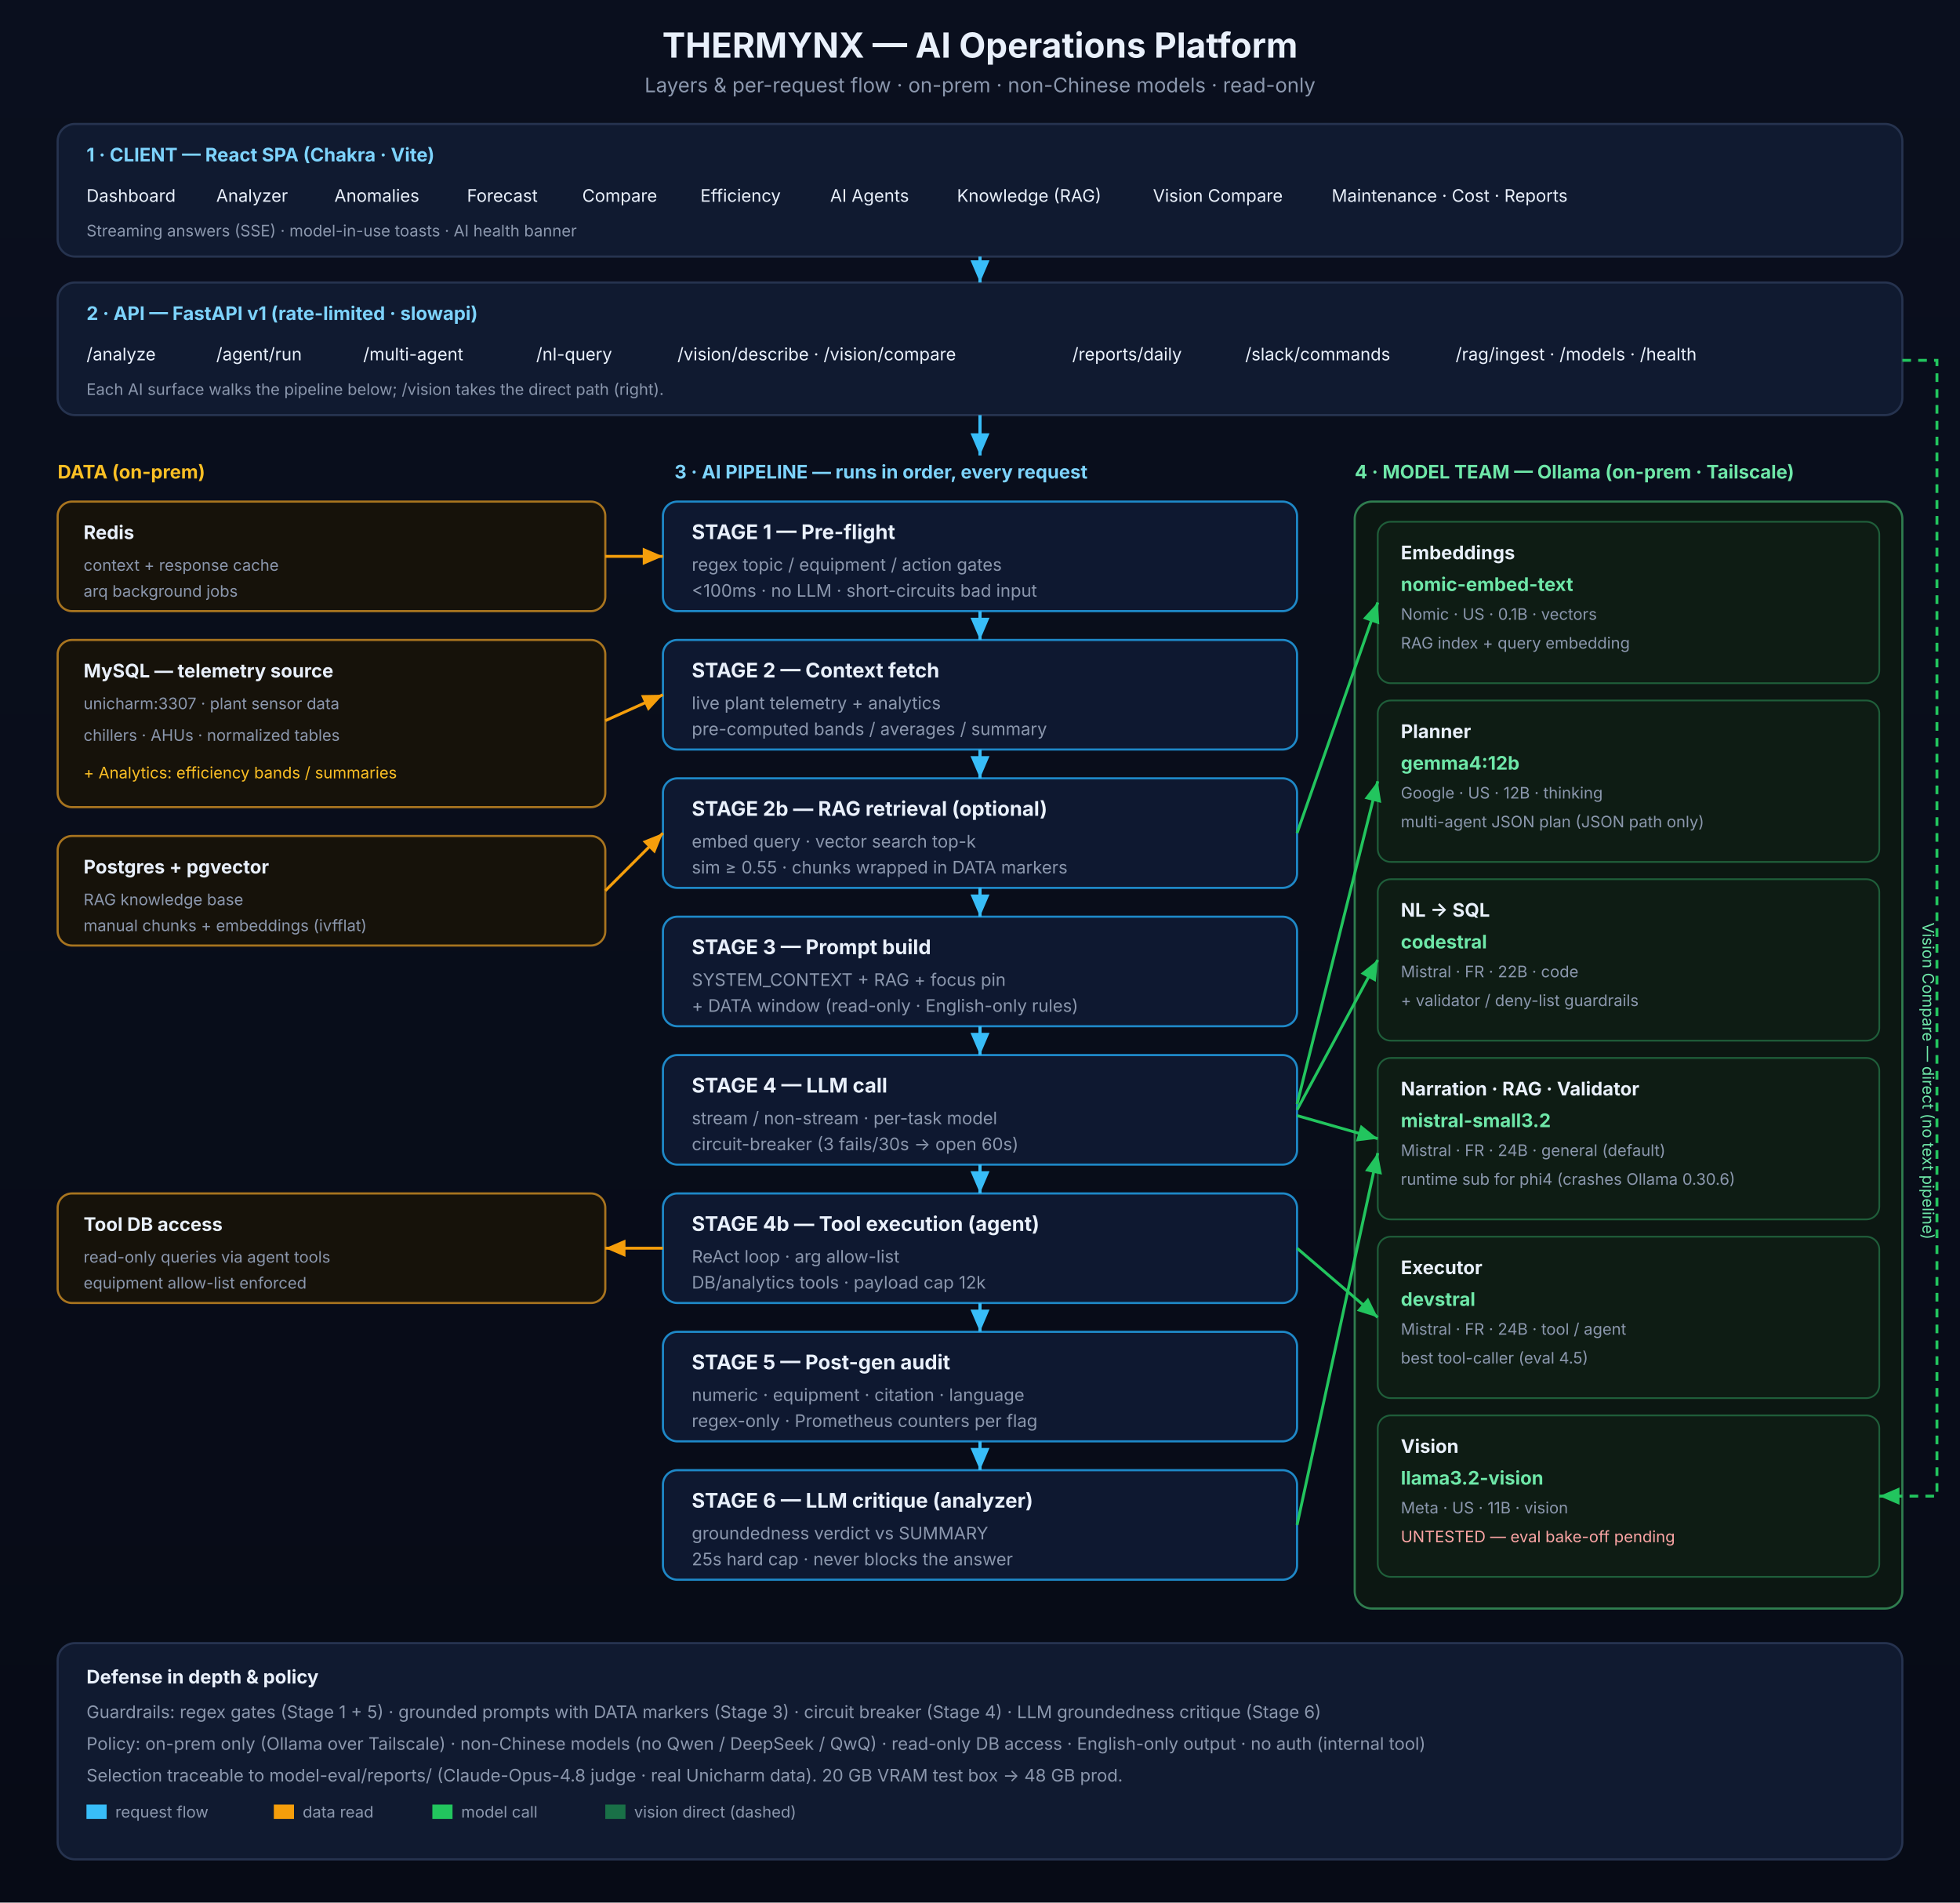
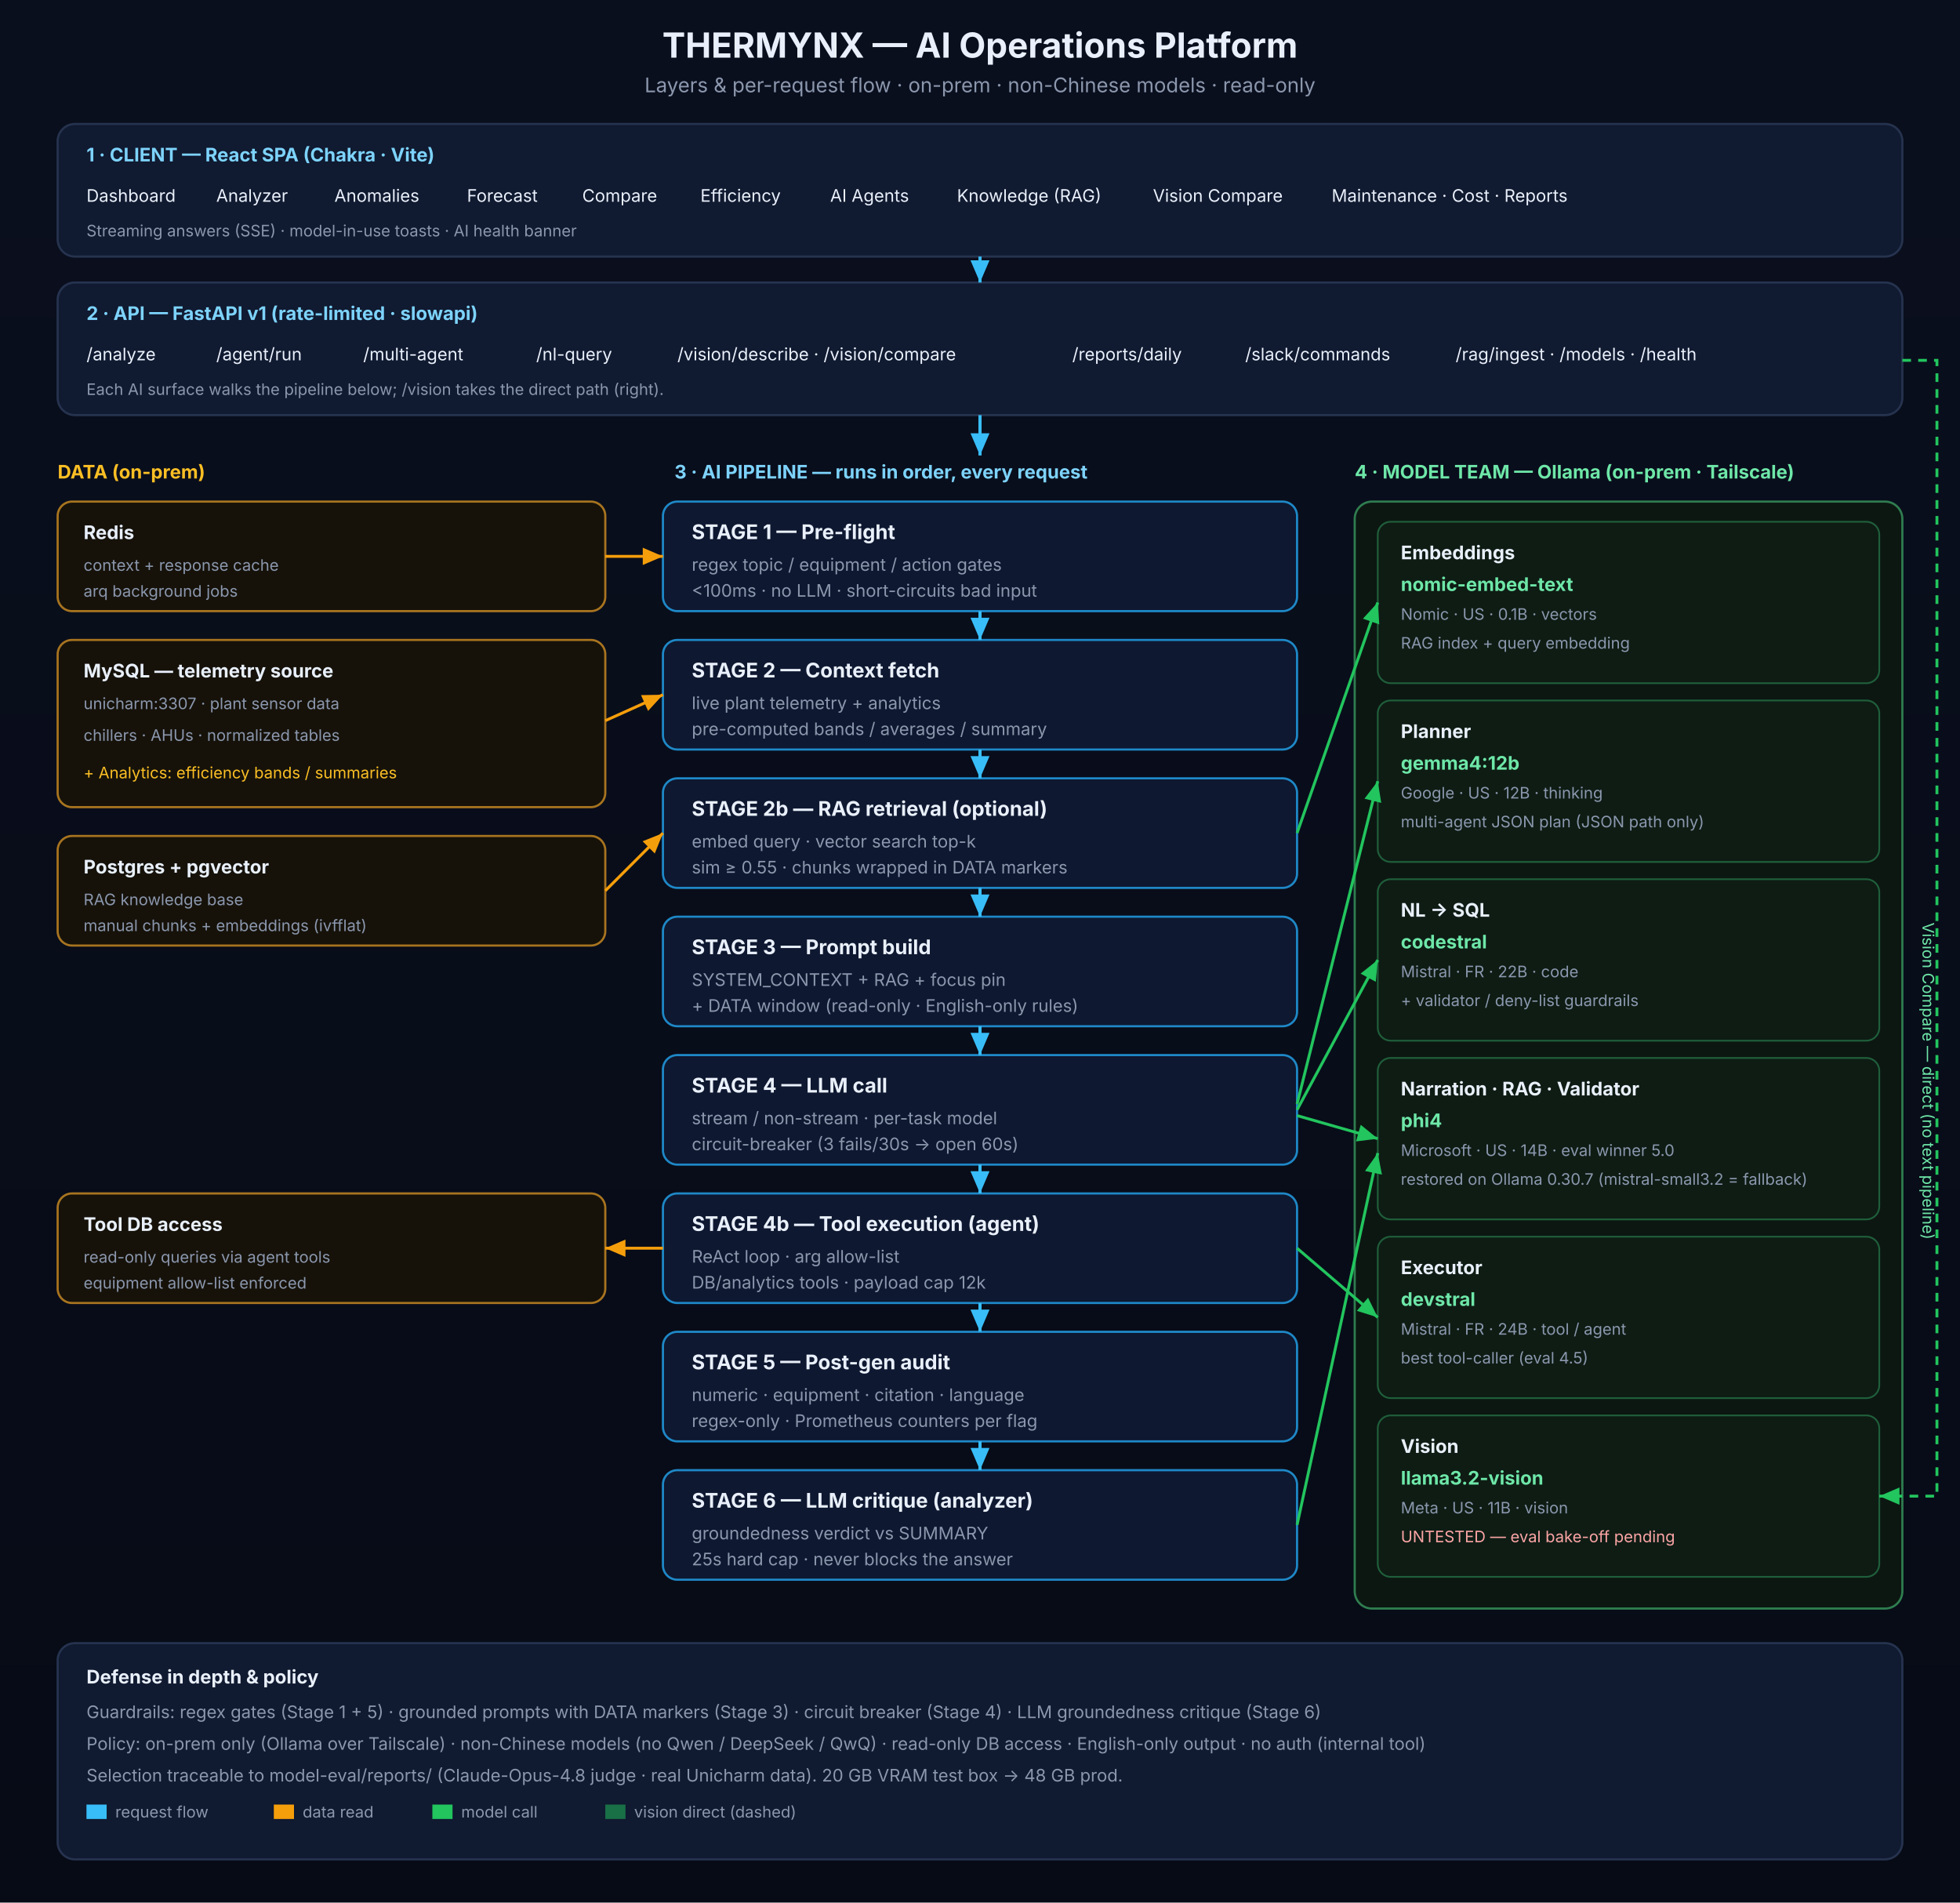
<svg xmlns="http://www.w3.org/2000/svg" width="1360" height="1320" viewBox="0 0 1360 1320" font-family="Segoe UI, Inter, Helvetica, Arial, sans-serif">
  <defs>
    <linearGradient id="bg" x1="0" y1="0" x2="0" y2="1">
      <stop offset="0" stop-color="#0a0f1e" />
      <stop offset="1" stop-color="#070b16" />
    </linearGradient>
    <marker id="aSky" markerWidth="9" markerHeight="9" refX="7" refY="3" orient="auto">
      <path d="M0,0 L7,3 L0,6 Z" fill="#38bdf8" />
    </marker>
    <marker id="aAmber" markerWidth="9" markerHeight="9" refX="7" refY="3" orient="auto">
      <path d="M0,0 L7,3 L0,6 Z" fill="#f59e0b" />
    </marker>
    <marker id="aGreen" markerWidth="9" markerHeight="9" refX="7" refY="3" orient="auto">
      <path d="M0,0 L7,3 L0,6 Z" fill="#22c55e" />
    </marker>
    <style>
      .band   { fill:#101a30; stroke:#26334f; stroke-width:1.5; }
      .stage  { fill:#0e1830; stroke:#1e88c7; stroke-width:1.5; }
      .data   { fill:#16120a; stroke:#a8741f; stroke-width:1.5; }
      .modelP { fill:#0c1712; stroke:#2f7d4f; stroke-width:1.5; }
      .row    { fill:#0e1c14; stroke:#1f5e3a; stroke-width:1.2; }
      .ttl    { fill:#e9f0fb; font-weight:700; }
      .sub    { fill:#8b97ad; }
      .muted  { fill:#8b97ad; }
      .white  { fill:#e9f0fb; }
      .sky    { fill:#7dd3fc; }
      .amber  { fill:#fbbf24; }
      .green  { fill:#6ee7a8; }
      .red    { fill:#fca5a5; }
      .flow   { stroke:#38bdf8; stroke-width:2.2; fill:none; }
      .dflow  { stroke:#f59e0b; stroke-width:2; fill:none; }
      .mflow  { stroke:#22c55e; stroke-width:2; fill:none; }
      .vflow  { stroke:#22c55e; stroke-width:2; fill:none; stroke-dasharray:6 5; }
    </style>
  </defs>
  <rect width="1360" height="1320" fill="url(#bg)" />
  <text x="680" y="40" text-anchor="middle" font-size="24" class="ttl">THERMYNX — AI Operations Platform</text>
  <text x="680" y="64" text-anchor="middle" font-size="14" class="muted">Layers &amp; per-request flow · on-prem · non-Chinese models · read-only</text>
  <rect class="band" x="40" y="86" width="1280" height="92" rx="12" />
  <text x="60" y="112" font-size="13" class="sky" font-weight="700">1 · CLIENT — React SPA (Chakra · Vite)</text>
  <g font-size="12" class="white">
    <text x="60" y="140">Dashboard</text>
    <text x="150" y="140">Analyzer</text>
    <text x="232" y="140">Anomalies</text>
    <text x="324" y="140">Forecast</text>
    <text x="404" y="140">Compare</text>
    <text x="486" y="140">Efficiency</text>
    <text x="576" y="140">AI Agents</text>
    <text x="664" y="140">Knowledge (RAG)</text>
    <text x="800" y="140">Vision Compare</text>
    <text x="924" y="140">Maintenance · Cost · Reports</text>
  </g>
  <text x="60" y="164" font-size="11" class="muted">Streaming answers (SSE) · model-in-use toasts · AI health banner</text>
  <rect class="band" x="40" y="196" width="1280" height="92" rx="12" />
  <text x="60" y="222" font-size="13" class="sky" font-weight="700">2 · API — FastAPI v1  (rate-limited · slowapi)</text>
  <g font-size="12" class="white">
    <text x="60" y="250">/analyze</text>
    <text x="150" y="250">/agent/run</text>
    <text x="252" y="250">/multi-agent</text>
    <text x="372" y="250">/nl-query</text>
    <text x="470" y="250">/vision/describe · /vision/compare</text>
    <text x="744" y="250">/reports/daily</text>
    <text x="864" y="250">/slack/commands</text>
    <text x="1010" y="250">/rag/ingest · /models · /health</text>
  </g>
  <text x="60" y="274" font-size="11" class="muted">Each AI surface walks the pipeline below; /vision takes the direct path (right).</text>
  <path class="flow" d="M680,178 L680,196" marker-end="url(#aSky)" />
  <path class="flow" d="M680,288 L680,316" marker-end="url(#aSky)" />
  <text x="40" y="332" font-size="13" class="amber" font-weight="700">DATA (on-prem)</text>
  <text x="468" y="332" font-size="13" class="sky" font-weight="700">3 · AI PIPELINE — runs in order, every request</text>
  <text x="940" y="332" font-size="13" class="green" font-weight="700">4 · MODEL TEAM — Ollama (on-prem · Tailscale)</text>
  <rect class="stage" x="460" y="348" width="440" height="76" rx="10" />
  <text x="480" y="374" font-size="14" class="white" font-weight="700">STAGE 1 — Pre-flight</text>
  <text x="480" y="396" font-size="12" class="muted">regex topic / equipment / action gates</text>
  <text x="480" y="414" font-size="12" class="muted">&lt;100ms · no LLM · short-circuits bad input</text>
  <rect class="stage" x="460" y="444" width="440" height="76" rx="10" />
  <text x="480" y="470" font-size="14" class="white" font-weight="700">STAGE 2 — Context fetch</text>
  <text x="480" y="492" font-size="12" class="muted">live plant telemetry + analytics</text>
  <text x="480" y="510" font-size="12" class="muted">pre-computed bands / averages / summary</text>
  <rect class="stage" x="460" y="540" width="440" height="76" rx="10" />
  <text x="480" y="566" font-size="14" class="white" font-weight="700">STAGE 2b — RAG retrieval  (optional)</text>
  <text x="480" y="588" font-size="12" class="muted">embed query · vector search top-k</text>
  <text x="480" y="606" font-size="12" class="muted">sim ≥ 0.55 · chunks wrapped in DATA markers</text>
  <rect class="stage" x="460" y="636" width="440" height="76" rx="10" />
  <text x="480" y="662" font-size="14" class="white" font-weight="700">STAGE 3 — Prompt build</text>
  <text x="480" y="684" font-size="12" class="muted">SYSTEM_CONTEXT + RAG + focus pin</text>
  <text x="480" y="702" font-size="12" class="muted">+ DATA window (read-only · English-only rules)</text>
  <rect class="stage" x="460" y="732" width="440" height="76" rx="10" />
  <text x="480" y="758" font-size="14" class="white" font-weight="700">STAGE 4 — LLM call</text>
  <text x="480" y="780" font-size="12" class="muted">stream / non-stream · per-task model</text>
  <text x="480" y="798" font-size="12" class="muted">circuit-breaker (3 fails/30s → open 60s)</text>
  <rect class="stage" x="460" y="828" width="440" height="76" rx="10" />
  <text x="480" y="854" font-size="14" class="white" font-weight="700">STAGE 4b — Tool execution  (agent)</text>
  <text x="480" y="876" font-size="12" class="muted">ReAct loop · arg allow-list</text>
  <text x="480" y="894" font-size="12" class="muted">DB/analytics tools · payload cap 12k</text>
  <rect class="stage" x="460" y="924" width="440" height="76" rx="10" />
  <text x="480" y="950" font-size="14" class="white" font-weight="700">STAGE 5 — Post-gen audit</text>
  <text x="480" y="972" font-size="12" class="muted">numeric · equipment · citation · language</text>
  <text x="480" y="990" font-size="12" class="muted">regex-only · Prometheus counters per flag</text>
  <rect class="stage" x="460" y="1020" width="440" height="76" rx="10" />
  <text x="480" y="1046" font-size="14" class="white" font-weight="700">STAGE 6 — LLM critique  (analyzer)</text>
  <text x="480" y="1068" font-size="12" class="muted">groundedness verdict vs SUMMARY</text>
  <text x="480" y="1086" font-size="12" class="muted">25s hard cap · never blocks the answer</text>
  <g>
    <path class="flow" d="M680,424 L680,444" marker-end="url(#aSky)" />
    <path class="flow" d="M680,520 L680,540" marker-end="url(#aSky)" />
    <path class="flow" d="M680,616 L680,636" marker-end="url(#aSky)" />
    <path class="flow" d="M680,712 L680,732" marker-end="url(#aSky)" />
    <path class="flow" d="M680,808 L680,828" marker-end="url(#aSky)" />
    <path class="flow" d="M680,904 L680,924" marker-end="url(#aSky)" />
    <path class="flow" d="M680,1000 L680,1020" marker-end="url(#aSky)" />
  </g>
  <rect class="data" x="40" y="348" width="380" height="76" rx="10" />
  <text x="58" y="374" font-size="13" class="white" font-weight="700">Redis</text>
  <text x="58" y="396" font-size="11" class="muted">context + response cache</text>
  <text x="58" y="414" font-size="11" class="muted">arq background jobs</text>
  <rect class="data" x="40" y="444" width="380" height="116" rx="10" />
  <text x="58" y="470" font-size="13" class="white" font-weight="700">MySQL — telemetry source</text>
  <text x="58" y="492" font-size="11" class="muted">unicharm:3307 · plant sensor data</text>
  <text x="58" y="514" font-size="11" class="muted">chillers · AHUs · normalized tables</text>
  <text x="58" y="540" font-size="11" class="amber">+ Analytics: efficiency bands / summaries</text>
  <rect class="data" x="40" y="580" width="380" height="76" rx="10" />
  <text x="58" y="606" font-size="13" class="white" font-weight="700">Postgres + pgvector</text>
  <text x="58" y="628" font-size="11" class="muted">RAG knowledge base</text>
  <text x="58" y="646" font-size="11" class="muted">manual chunks + embeddings (ivfflat)</text>
  <rect class="data" x="40" y="828" width="380" height="76" rx="10" />
  <text x="58" y="854" font-size="13" class="white" font-weight="700">Tool DB access</text>
  <text x="58" y="876" font-size="11" class="muted">read-only queries via agent tools</text>
  <text x="58" y="894" font-size="11" class="muted">equipment allow-list enforced</text>
  <path class="dflow" d="M420,386 L460,386" marker-end="url(#aAmber)" />
  <path class="dflow" d="M420,500 L460,482" marker-end="url(#aAmber)" />
  <path class="dflow" d="M420,618 L460,578" marker-end="url(#aAmber)" />
  <path class="dflow" d="M460,866 L420,866" marker-end="url(#aAmber)" />
  <rect class="modelP" x="940" y="348" width="380" height="768" rx="12" />
  <rect class="row" x="956" y="362" width="348" height="112" rx="9" />
  <text x="972" y="388" font-size="13" class="white" font-weight="700">Embeddings</text>
  <text x="972" y="410" font-size="13" class="green" font-weight="700">nomic-embed-text</text>
  <text x="972" y="430" font-size="11" class="muted">Nomic · US · 0.1B · vectors</text>
  <text x="972" y="450" font-size="11" class="muted">RAG index + query embedding</text>
  <rect class="row" x="956" y="486" width="348" height="112" rx="9" />
  <text x="972" y="512" font-size="13" class="white" font-weight="700">Planner</text>
  <text x="972" y="534" font-size="13" class="green" font-weight="700">gemma4:12b</text>
  <text x="972" y="554" font-size="11" class="muted">Google · US · 12B · thinking</text>
  <text x="972" y="574" font-size="11" class="muted">multi-agent JSON plan (JSON path only)</text>
  <rect class="row" x="956" y="610" width="348" height="112" rx="9" />
  <text x="972" y="636" font-size="13" class="white" font-weight="700">NL → SQL</text>
  <text x="972" y="658" font-size="13" class="green" font-weight="700">codestral</text>
  <text x="972" y="678" font-size="11" class="muted">Mistral · FR · 22B · code</text>
  <text x="972" y="698" font-size="11" class="muted">+ validator / deny-list guardrails</text>
  <rect class="row" x="956" y="734" width="348" height="112" rx="9" />
  <text x="972" y="760" font-size="13" class="white" font-weight="700">Narration · RAG · Validator</text>
-   <text x="972" y="782" font-size="13" class="green" font-weight="700">mistral-small3.2</text>
-   <text x="972" y="802" font-size="11" class="muted">Mistral · FR · 24B · general (default)</text>
-   <text x="972" y="822" font-size="11" class="muted">runtime sub for phi4 (crashes Ollama 0.30.6)</text>
+   <text x="972" y="782" font-size="13" class="green" font-weight="700">phi4</text>
+   <text x="972" y="802" font-size="11" class="muted">Microsoft · US · 14B · eval winner 5.0</text>
+   <text x="972" y="822" font-size="11" class="muted">restored on Ollama 0.30.7 (mistral-small3.2 = fallback)</text>
  <rect class="row" x="956" y="858" width="348" height="112" rx="9" />
  <text x="972" y="884" font-size="13" class="white" font-weight="700">Executor</text>
  <text x="972" y="906" font-size="13" class="green" font-weight="700">devstral</text>
  <text x="972" y="926" font-size="11" class="muted">Mistral · FR · 24B · tool / agent</text>
  <text x="972" y="946" font-size="11" class="muted">best tool-caller (eval 4.5)</text>
  <rect class="row" x="956" y="982" width="348" height="112" rx="9" />
  <text x="972" y="1008" font-size="13" class="white" font-weight="700">Vision</text>
  <text x="972" y="1030" font-size="13" class="green" font-weight="700">llama3.2-vision</text>
  <text x="972" y="1050" font-size="11" class="muted">Meta · US · 11B · vision</text>
  <text x="972" y="1070" font-size="11" class="red">UNTESTED — eval bake-off pending</text>
  <path class="mflow" d="M900,578 L956,418" marker-end="url(#aGreen)" />
  <path class="mflow" d="M900,766 L956,542" marker-end="url(#aGreen)" />
  <path class="mflow" d="M900,770 L956,666" marker-end="url(#aGreen)" />
  <path class="mflow" d="M900,774 L956,790" marker-end="url(#aGreen)" />
  <path class="mflow" d="M900,866 L956,914" marker-end="url(#aGreen)" />
  <path class="mflow" d="M900,1058 L956,800" marker-end="url(#aGreen)" />
  <path class="vflow" d="M1320,250 L1344,250 L1344,1038 L1304,1038" marker-end="url(#aGreen)" />
  <text x="1334" y="640" font-size="11" class="green" transform="rotate(90 1334 640)">Vision Compare — direct (no text pipeline)</text>
  <rect class="band" x="40" y="1140" width="1280" height="150" rx="12" />
  <text x="60" y="1168" font-size="13" class="white" font-weight="700">Defense in depth &amp; policy</text>
  <text x="60" y="1192" font-size="12" class="muted">Guardrails:  regex gates (Stage 1 + 5)  ·  grounded prompts with DATA markers (Stage 3)  ·  circuit breaker (Stage 4)  ·  LLM groundedness critique (Stage 6)</text>
  <text x="60" y="1214" font-size="12" class="muted">Policy:  on-prem only (Ollama over Tailscale)  ·  non-Chinese models (no Qwen / DeepSeek / QwQ)  ·  read-only DB access  ·  English-only output  ·  no auth (internal tool)</text>
  <text x="60" y="1236" font-size="12" class="muted">Selection traceable to model-eval/reports/ (Claude-Opus-4.8 judge · real Unicharm data).  20 GB VRAM test box → 48 GB prod.</text>
  <g font-size="11">
    <rect x="60" y="1252" width="14" height="10" fill="#38bdf8" />
    <text x="80" y="1261" class="muted">request flow</text>
    <rect x="190" y="1252" width="14" height="10" fill="#f59e0b" />
    <text x="210" y="1261" class="muted">data read</text>
    <rect x="300" y="1252" width="14" height="10" fill="#22c55e" />
    <text x="320" y="1261" class="muted">model call</text>
    <rect x="420" y="1252" width="14" height="10" fill="#22c55e" opacity="0.5" />
    <text x="440" y="1261" class="muted">vision direct (dashed)</text>
  </g>
</svg>
